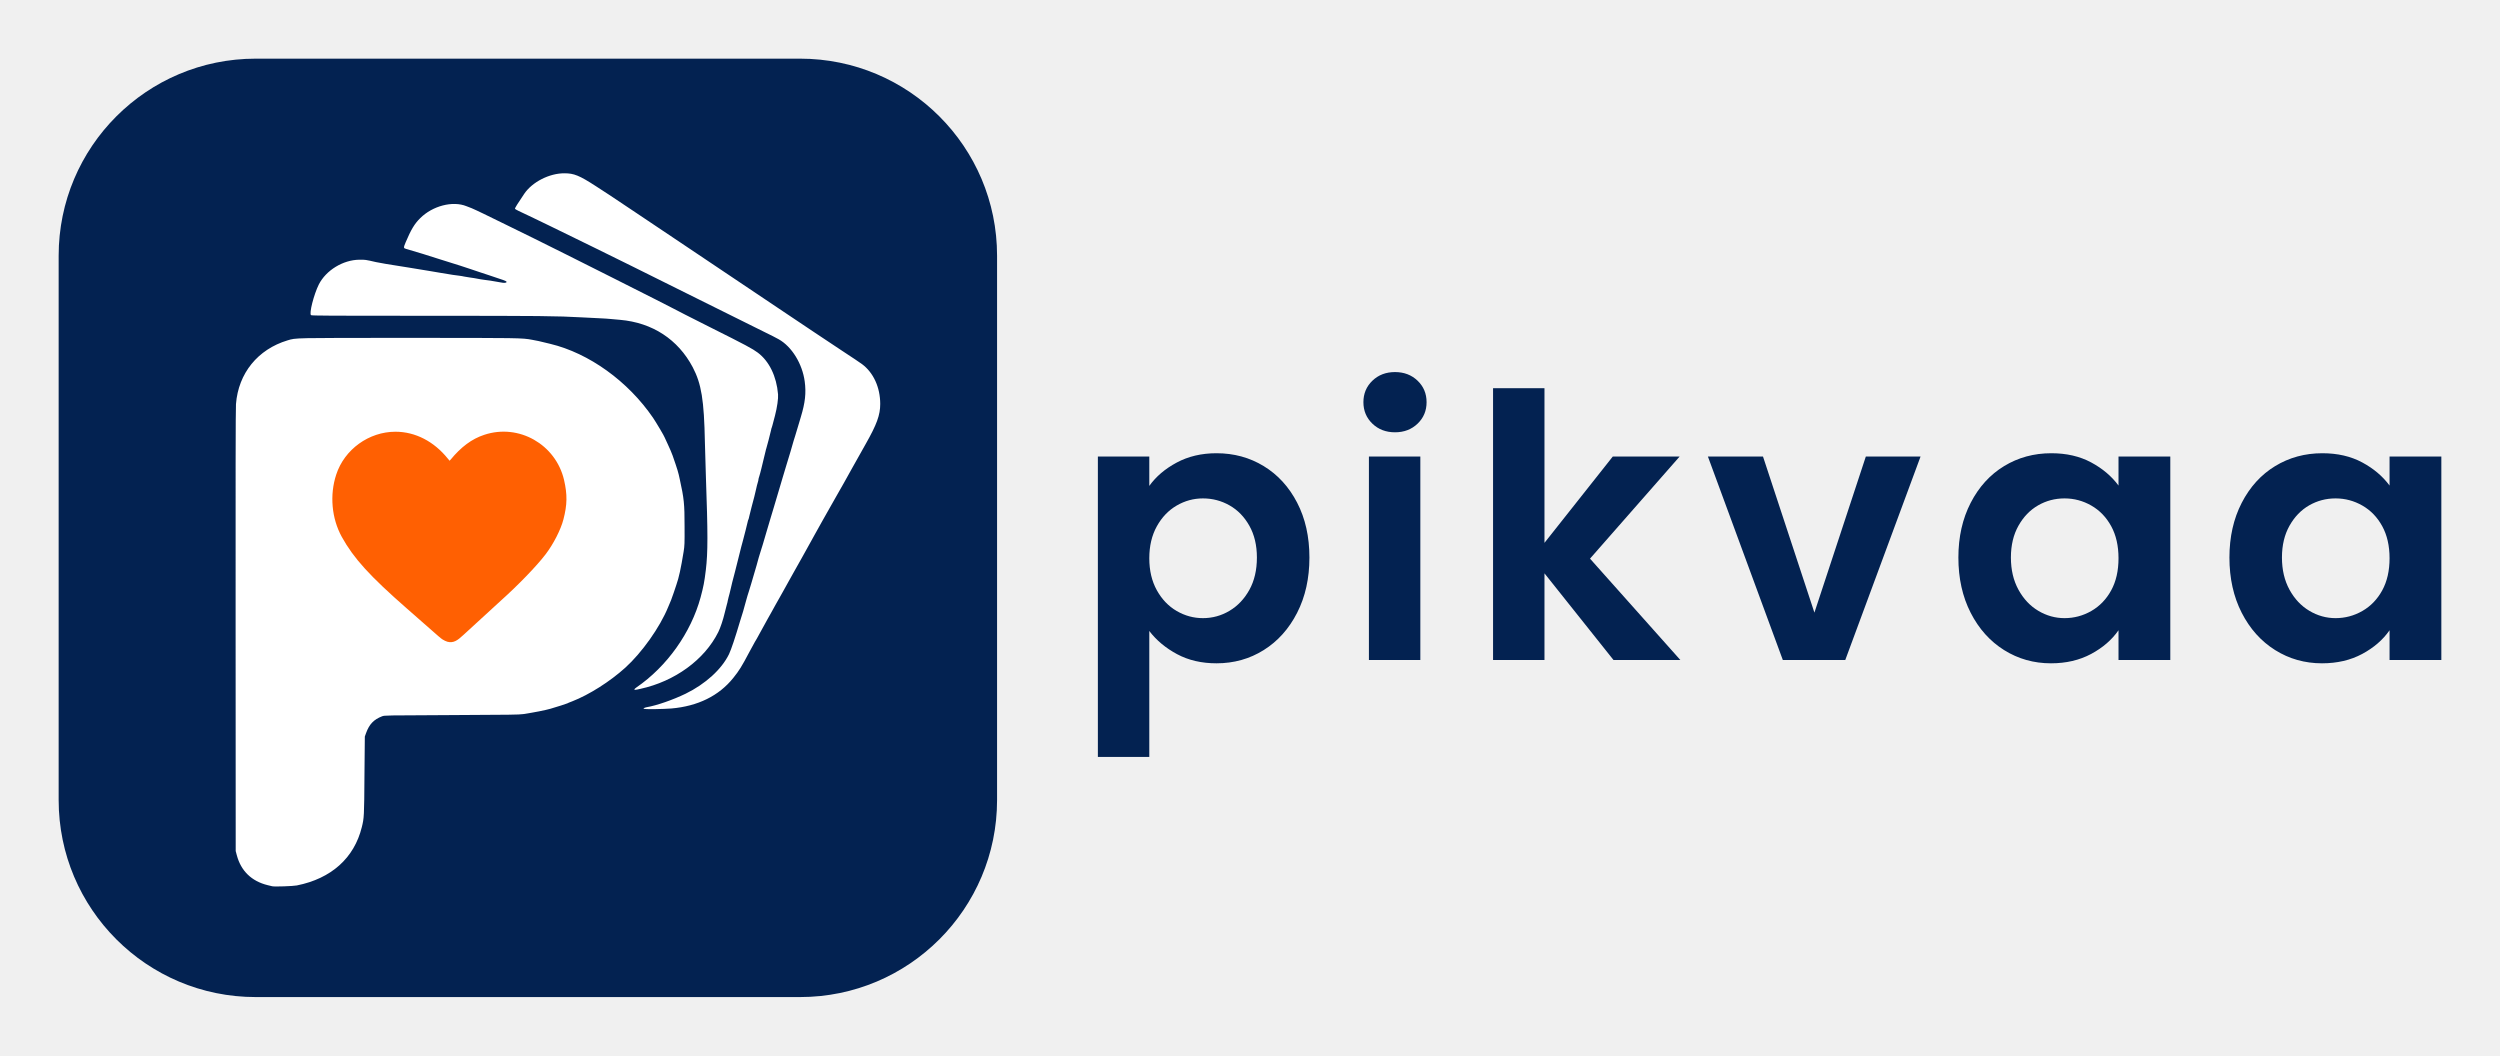
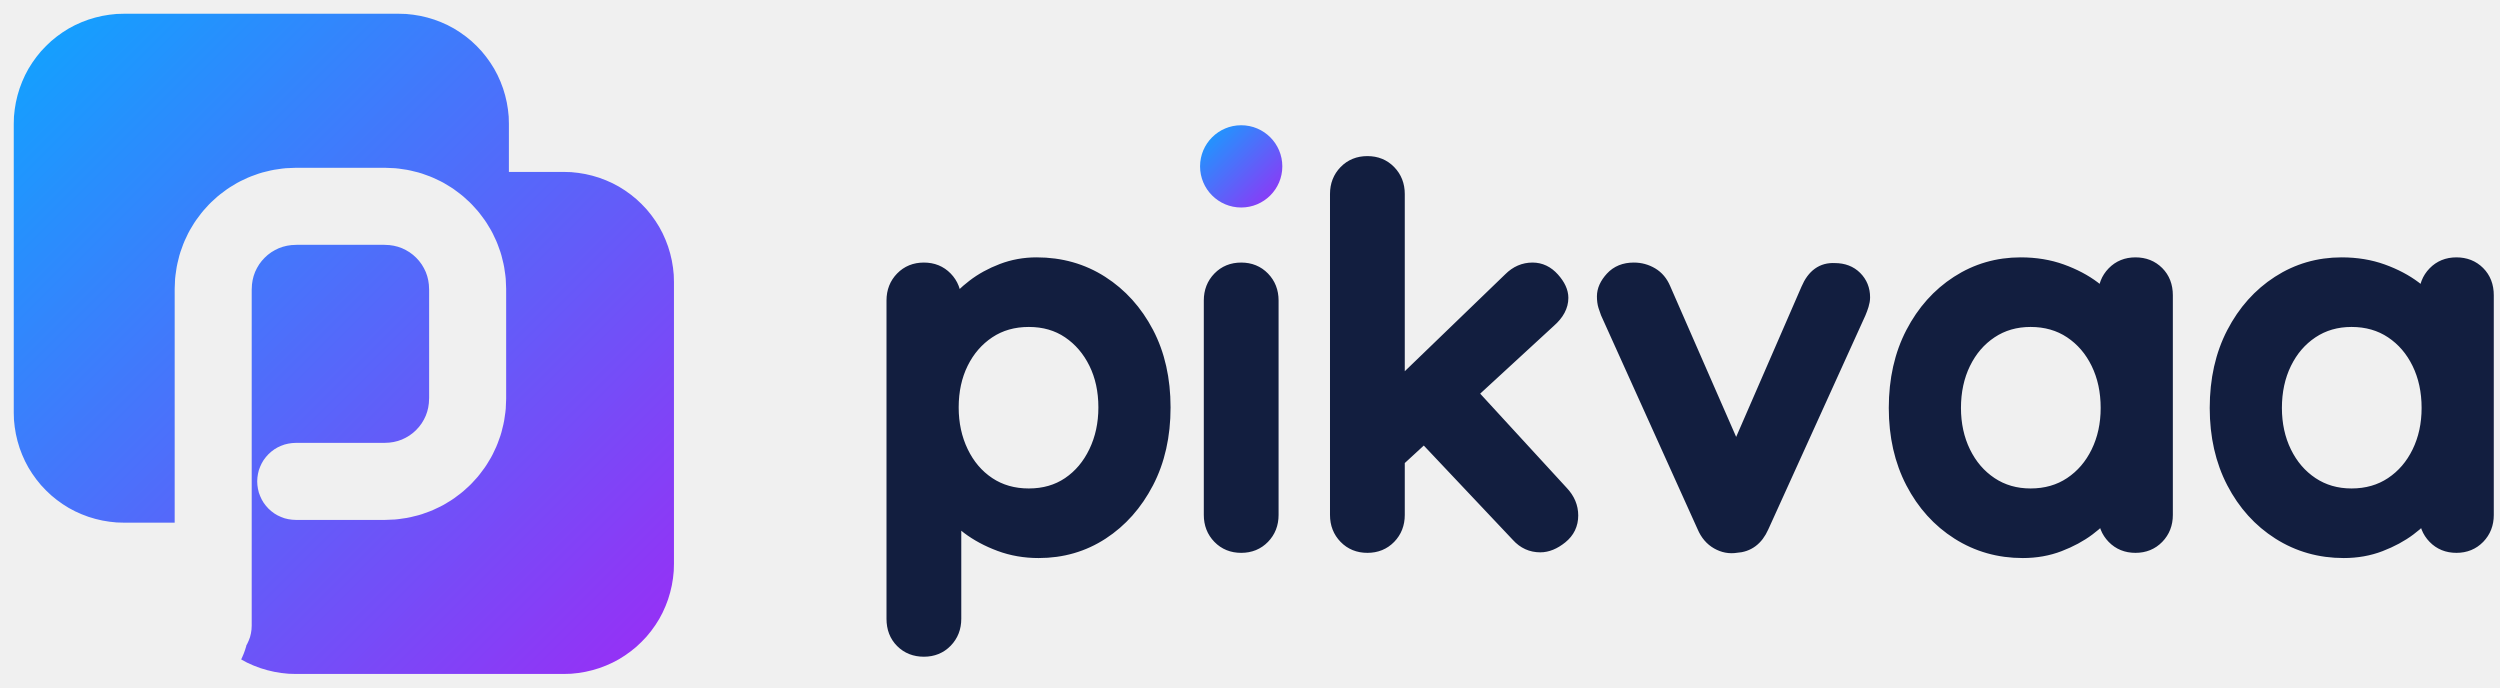
- <svg xmlns="http://www.w3.org/2000/svg" viewBox="0 0 2728 1152" width="2728" height="1152">
-   <g transform="translate(64 64)">
-     <rect width="1024" height="1024" rx="215" fill="#032251" />
-     <path d="M233.1 903.1C232.6 902.9 230.3 902.4 228.1 901.9C210.5 897.6 198.9 886.3 194.4 869.2L193.2 864.7L193.1 624.0C193.0 462.4 193.1 381.2 193.5 376.9C196.1 343.3 217.3 317.2 249.8 307.4C259.3 304.6 254.5 304.7 381.9 304.7C502.9 304.7 505.7 304.7 516.7 306.8C522.0 307.7 523.7 308.1 536.4 311.2C578.8 321.4 621.3 352.0 648.6 391.9C651.7 396.4 661.2 412.5 661.2 413.2C661.2 413.3 662.8 416.8 664.8 421.0C666.8 425.1 669.1 430.7 670.0 433.2C675.4 448.8 676.2 451.4 677.8 459.1C682.4 480.0 683.0 486.0 683.0 510.0C683.1 529.5 683.0 531.4 682.0 537.8C679.0 556.3 676.8 566.4 674.0 574.3C673.5 575.6 672.3 579.3 671.3 582.4C670.3 585.5 668.9 589.3 668.3 590.8C667.7 592.3 666.2 595.7 665.1 598.4C656.1 620.5 636.5 648.1 618.3 664.6C601.6 679.7 578.9 694.1 560.4 701.3C557.7 702.3 555.3 703.3 555.1 703.5C554.6 703.9 543.4 707.4 536.6 709.4C530.6 711.1 519.5 713.3 507.1 715.2C501.9 715.9 494.6 716.0 428.6 716.3C355.9 716.6 355.7 716.6 353.0 717.6C343.9 721.1 339.0 726.2 335.5 735.8L334.1 739.7L333.7 781.8C333.4 826.6 333.3 828.7 330.8 838.6C322.5 872.3 297.5 894.7 259.9 902.2C255.9 903.0 235.6 903.7 233.1 903.1ZM639.0 709.5C637.8 709.1 637.8 709.1 638.8 708.6C639.3 708.3 640.7 707.9 641.7 707.7C652.8 705.8 670.2 699.7 684.1 693.0C705.8 682.4 723.5 666.3 731.5 649.8C733.9 644.8 738.3 631.6 743.6 613.7C744.4 611.2 745.8 606.5 746.9 603.1C747.9 599.7 749.4 594.4 750.2 591.2C751.0 588.1 752.4 583.6 753.2 581.2C754.0 578.7 755.1 575.1 755.7 573.0C756.3 571.0 757.2 567.9 757.7 566.2C759.3 561.0 760.5 556.8 761.6 552.9C763.4 546.0 764.7 541.8 765.5 539.3C766.0 538.0 767.3 533.8 768.4 530.0C769.5 526.2 771.5 519.3 772.9 514.7C774.3 510.1 776.1 504.0 776.9 501.2C777.7 498.3 779.3 493.1 780.4 489.6C782.6 482.3 783.1 480.6 785.0 474.1C785.7 471.5 786.6 468.5 787.0 467.4C787.3 466.4 788.6 461.9 789.9 457.6C791.2 453.3 793.1 447.0 794.1 443.6C795.2 440.2 797.2 433.5 798.6 428.8C799.9 424.1 801.5 418.7 802.0 417.0C802.6 415.2 803.3 412.8 803.7 411.6C805.1 406.9 807.0 400.4 808.0 397.3C808.5 395.5 809.4 392.7 809.9 390.9C814.6 375.4 815.8 364.8 814.1 352.2C811.5 332.9 800.0 314.2 785.7 306.2C782.9 304.6 776.2 301.2 771.0 298.7C765.7 296.1 732.4 279.6 697.1 262.0C635.1 231.2 604.9 216.1 585.1 206.5C575.2 201.7 559.7 194.1 536.6 182.8C528.9 179.0 519.6 174.5 515.9 172.8C502.0 166.4 498.2 164.4 497.9 163.8C497.7 163.2 501.1 157.7 508.1 147.4C516.8 134.6 535.5 125.0 551.9 125.1C562.3 125.1 568.1 127.4 586.3 139.2C599.4 147.7 596.2 145.5 629.2 167.6C643.7 177.3 668.8 194.2 685.0 205.0C718.5 227.4 760.2 255.4 786.5 273.1C806.0 286.2 846.8 313.5 854.2 318.3C866.7 326.5 874.3 331.6 876.6 333.3C889.1 342.6 896.5 358.7 896.5 376.8C896.5 389.0 892.7 399.2 880.7 420.4C877.6 425.8 871.0 437.5 865.2 448.0C859.0 459.3 854.5 467.2 848.6 477.5C845.1 483.6 841.4 490.1 840.5 491.8C839.5 493.6 836.0 499.8 832.7 505.6C829.4 511.4 825.9 517.7 824.9 519.6C823.9 521.5 821.5 525.7 819.7 529.0C817.9 532.2 814.0 539.2 811.1 544.5C808.2 549.8 804.9 555.5 803.9 557.3C802.9 559.1 799.9 564.4 797.3 569.1C794.7 573.8 791.5 579.5 790.3 581.7C789.0 583.8 787.4 586.8 786.6 588.3C785.7 589.8 783.8 593.2 782.3 595.9C780.7 598.6 778.4 602.9 777.1 605.3C775.8 607.7 774.2 610.5 773.6 611.5C773.0 612.4 771.7 614.8 770.8 616.6C769.8 618.5 768.6 620.7 768.1 621.5C767.6 622.4 765.9 625.5 764.3 628.4C762.7 631.4 760.7 635.0 759.8 636.3C759.0 637.7 756.3 642.6 753.8 647.3C745.2 663.6 742.6 667.7 736.2 675.7C720.5 695.3 697.5 706.6 668.6 709.1C659.4 709.8 641.1 710.1 639.0 709.5ZM628.2 688.2C628.2 688.0 629.2 687.0 630.5 686.1C663.8 663.3 690.0 626.4 700.5 587.8C703.7 575.8 704.6 571.2 706.2 558.0C708.5 538.7 708.5 519.0 706.2 453.7C705.8 442.3 705.4 426.7 705.2 419.0C704.3 372.3 701.4 354.9 691.9 336.7C675.8 306.3 647.9 288.1 612.6 285.0C609.6 284.8 605.1 284.4 602.6 284.1C600.0 283.8 594.6 283.5 590.5 283.3C586.5 283.2 577.5 282.7 570.6 282.3C543.8 280.8 526.9 280.6 402.6 280.6C296.2 280.6 276.2 280.5 275.4 279.9C273.1 278.3 278.5 257.2 283.9 246.4C291.8 230.9 310.3 219.6 328.1 219.4C334.5 219.3 335.0 219.4 346.3 222.0C348.5 222.5 353.4 223.4 357.2 224.0C365.2 225.2 374.0 226.6 382.2 228.0C393.6 229.9 399.6 230.9 405.9 231.9C409.4 232.5 414.7 233.3 417.7 233.9C429.8 235.9 432.7 236.4 436.7 236.8C439.0 237.1 441.6 237.5 442.6 237.8C443.5 238.0 446.3 238.5 448.7 238.8C451.1 239.1 453.3 239.4 453.5 239.5C453.6 239.6 456.9 240.2 460.6 240.8C464.4 241.3 470.3 242.2 473.8 242.7C477.4 243.3 481.2 243.9 482.5 244.2C485.3 244.8 487.4 244.8 488.4 244.2C489.7 243.3 488.0 242.4 480.5 240.0C476.6 238.7 471.5 237.0 469.2 236.2C466.9 235.4 462.7 234.0 459.8 233.1C457.0 232.2 452.4 230.7 449.7 229.7C447.0 228.8 441.8 227.1 438.2 225.9C427.5 222.6 419.6 220.1 414.0 218.3C405.0 215.3 390.5 210.9 379.1 207.6C376.2 206.8 376.2 206.3 378.6 200.5C384.5 186.6 388.3 180.2 394.5 174.1C408.0 160.6 430.0 154.9 445.0 161.0C446.3 161.5 448.8 162.5 450.7 163.2C452.6 164.0 458.5 166.7 463.8 169.3C469.0 171.8 481.2 177.8 490.8 182.5C500.4 187.3 513.1 193.4 518.9 196.3C547.4 210.3 670.6 272.3 671.8 273.2C672.0 273.5 689.5 282.3 710.5 292.9C750.5 312.9 757.1 316.5 762.9 320.8C775.3 330.1 783.4 346.6 785.0 366.3C785.4 370.7 784.0 380.6 781.7 389.4C778.7 401.0 778.3 402.3 778.1 402.7C777.9 402.9 777.6 404.1 777.4 405.3C776.6 408.9 772.5 424.8 772.2 425.3C772.1 425.6 771.7 426.7 771.5 427.9C771.2 429.1 770.4 432.6 769.6 435.7C768.8 438.8 767.5 444.0 766.8 447.3C766.0 450.5 765.0 454.4 764.5 455.8C764.0 457.2 763.6 458.8 763.6 459.3C763.6 459.9 763.3 461.2 762.9 462.4C762.5 463.5 761.6 467.2 760.9 470.4C760.2 473.6 759.4 477.1 759.1 478.0C758.0 481.8 754.1 497.1 753.6 499.4C753.4 500.8 752.9 502.3 752.7 502.8C752.4 503.2 752.0 504.6 751.8 505.7C751.6 506.9 750.6 510.9 749.6 514.7C748.6 518.5 747.3 523.4 746.8 525.5C746.2 527.7 745.3 531.0 744.8 532.9C744.3 534.8 742.8 540.9 741.4 546.5C740.0 552.0 738.5 558.1 738.0 560.0C735.1 571.0 734.5 573.3 733.3 578.7C732.6 582.0 731.5 586.0 731.0 587.8C730.5 589.5 730.1 591.2 730.1 591.6C730.1 592.0 729.7 593.9 729.1 595.8C728.6 597.8 727.6 601.8 726.8 604.8C725.1 612.2 722.0 621.3 719.8 625.7C704.8 655.9 672.4 679.5 634.7 687.7C629.6 688.9 628.2 689.0 628.2 688.2ZM432.5 632.6C434.5 631.6 437.8 628.9 442.8 624.2C446.9 620.4 454.5 613.3 459.8 608.6C477.9 592.1 488.1 582.7 494.9 576.0C498.7 572.4 501.9 569.3 502.2 569.2C503.2 568.8 520.6 550.0 525.2 544.3C543.1 522.0 551.4 501.5 551.4 479.4C551.4 452.7 539.1 430.8 516.9 417.9C499.4 407.6 476.5 406.9 457.6 416.0C448.7 420.3 439.0 428.2 430.8 437.9C428.8 440.2 426.9 442.1 426.6 442.1C426.2 442.1 424.7 440.5 423.1 438.6C408.6 420.4 388.0 409.6 367.6 409.6C340.0 409.6 314.1 428.3 305.3 454.7C296.7 480.6 301.3 507.2 318.7 532.9C332.0 552.6 348.4 568.8 403.9 617.6C417.8 629.8 419.1 630.8 422.2 632.6C425.5 634.6 428.6 634.6 432.5 632.6Z" fill="#FFFFFF" fill-rule="evenodd" />
-     <path d="M425.2 632.9C424.0 632.5 422.0 631.7 420.9 630.9C418.5 629.2 418.7 629.4 401.1 613.9C393.5 607.3 385.1 599.9 382.3 597.4C342.1 562.2 324.7 543.1 312.0 520.1C301.4 500.8 299.2 476.3 306.2 455.0C314.7 428.9 340.1 410.6 367.5 410.6C388.0 410.6 407.4 420.6 421.9 438.6C423.9 441.2 426.0 443.4 426.4 443.5C426.9 443.6 428.4 442.1 430.4 439.8C441.5 426.3 452.7 418.0 465.5 413.8C501.1 401.9 539.5 423.6 548.1 460.6C551.6 475.9 551.5 486.3 547.4 502.0C544.7 512.5 536.8 528.0 528.6 538.7C519.1 551.2 498.8 572.2 480.2 588.8C474.1 594.3 444.6 621.3 439.3 626.3C432.6 632.6 429.6 634.0 425.2 632.9Z" fill="#FF6002" stroke="#FF6002" stroke-width="7" stroke-linejoin="round" />
-     <path transform="translate(1134 342.0) scale(0.4007634) translate(-69 784)" d="M392 -563Q463 -563 520.5 -528.0Q578 -493 611.5 -428.5Q645 -364 645 -279Q645 -194 611.5 -128.5Q578 -63 520.5 -27.0Q463 9 392 9Q331 9 284.5 -16.0Q238 -41 209 -79V264H69V-554H209V-474Q236 -512 283.5 -537.5Q331 -563 392 -563ZM355 -440Q317 -440 283.5 -420.5Q250 -401 229.5 -364.0Q209 -327 209 -277Q209 -227 229.5 -190.0Q250 -153 283.5 -133.5Q317 -114 355 -114Q394 -114 427.5 -134.0Q461 -154 481.5 -191.0Q502 -228 502 -279Q502 -329 481.5 -365.5Q461 -402 427.5 -421.0Q394 -440 355 -440Z M792 -702Q792 -737 816.5 -760.5Q841 -784 878 -784Q915 -784 939.5 -760.5Q964 -737 964 -702Q964 -667 939.5 -643.5Q915 -620 878 -620Q841 -620 816.5 -643.5Q792 -667 792 -702ZM947 -554V0H807V-554Z M1473 0 1285 -236V0H1145V-740H1285V-319L1471 -554H1653L1409 -276L1655 0Z M2020 -129 2160 -554H2309L2104 0H1934L1730 -554H1880Z M2665 -563Q2727 -563 2773.5 -538.0Q2820 -513 2848 -475V-554H2989V0H2848V-81Q2821 -42 2773.5 -16.5Q2726 9 2664 9Q2594 9 2536.5 -27.0Q2479 -63 2445.5 -128.5Q2412 -194 2412 -279Q2412 -363 2445.5 -428.0Q2479 -493 2536.5 -528.0Q2594 -563 2665 -563ZM2701 -440Q2662 -440 2629.0 -421.0Q2596 -402 2575.5 -365.5Q2555 -329 2555 -279Q2555 -229 2575.5 -191.5Q2596 -154 2629.5 -134.0Q2663 -114 2701 -114Q2740 -114 2774.0 -133.5Q2808 -153 2828.0 -189.5Q2848 -226 2848 -277Q2848 -328 2828.0 -364.5Q2808 -401 2774.0 -420.5Q2740 -440 2701 -440Z M3403 -563Q3465 -563 3511.5 -538.0Q3558 -513 3586 -475V-554H3727V0H3586V-81Q3559 -42 3511.5 -16.5Q3464 9 3402 9Q3332 9 3274.5 -27.0Q3217 -63 3183.5 -128.5Q3150 -194 3150 -279Q3150 -363 3183.5 -428.0Q3217 -493 3274.5 -528.0Q3332 -563 3403 -563ZM3439 -440Q3400 -440 3367.0 -421.0Q3334 -402 3313.5 -365.5Q3293 -329 3293 -279Q3293 -229 3313.5 -191.5Q3334 -154 3367.5 -134.0Q3401 -114 3439 -114Q3478 -114 3512.0 -133.5Q3546 -153 3566.0 -189.5Q3586 -226 3586 -277Q3586 -328 3566.0 -364.5Q3546 -401 3512.0 -420.5Q3478 -440 3439 -440Z" fill="#032251" />
+ <svg xmlns="http://www.w3.org/2000/svg" viewBox="0 0 4814 1324" width="4814" height="1324">
+   <defs>
+     <linearGradient id="pg" x1="0" y1="0" x2="1" y2="1">
+       <stop offset="0" stop-color="#0EA5FF" />
+       <stop offset="1" stop-color="#9B2CF5" />
+     </linearGradient>
+     <linearGradient id="pgd" x1="0" y1="0" x2="1" y2="1">
+       <stop offset="0" stop-color="#0EA5FF" />
+       <stop offset="1" stop-color="#9B2CF5" />
+     </linearGradient>
+   </defs>
+   <g transform="scale(13.2425)">
+     <path fill="url(#pg)" fill-rule="evenodd" d="M16.95 2.03 L15.91 2.14 L14.88 2.31 L13.86 2.55 L12.86 2.85 L11.88 3.22 L10.92 3.65 L10.00 4.14 L9.11 4.70 L8.26 5.31 L7.45 5.97 L6.69 6.69 L5.97 7.45 L5.31 8.26 L4.70 9.11 L4.14 10.00 L3.65 10.92 L3.22 11.88 L2.85 12.86 L2.55 13.86 L2.31 14.88 L2.14 15.91 L2.03 16.95 L2.00 18.00 L2.00 60.00 L2.03 61.05 L2.14 62.09 L2.31 63.12 L2.55 64.14 L2.85 65.14 L3.22 66.12 L3.65 67.08 L4.14 68.00 L4.70 68.89 L5.31 69.74 L5.97 70.55 L6.69 71.31 L7.45 72.03 L8.26 72.69 L9.11 73.30 L10.00 73.86 L10.92 74.35 L11.88 74.78 L12.86 75.15 L13.86 75.45 L14.88 75.69 L15.91 75.86 L16.95 75.97 L18.00 76.00 L25.40 76.00 L25.40 42.00 L25.41 41.73 L25.46 40.55 L25.52 40.00 L25.69 38.84 L25.80 38.30 L26.08 37.16 L26.24 36.63 L26.64 35.52 L26.85 35.01 L27.35 33.95 L27.61 33.46 L28.22 32.45 L28.52 32.00 L29.23 31.05 L29.57 30.63 L30.37 29.75 L30.75 29.37 L31.63 28.57 L32.05 28.23 L33.00 27.52 L33.45 27.22 L34.46 26.61 L34.95 26.35 L36.01 25.85 L36.52 25.64 L37.63 25.24 L38.16 25.08 L39.30 24.80 L39.84 24.69 L41.00 24.52 L41.55 24.46 L42.73 24.41 L43.00 24.40 L56.00 24.40 L56.27 24.41 L57.45 24.46 L58.00 24.52 L59.16 24.69 L59.70 24.80 L60.84 25.08 L61.37 25.24 L62.48 25.64 L62.99 25.85 L64.05 26.35 L64.54 26.61 L65.55 27.22 L66.00 27.52 L66.95 28.23 L67.37 28.57 L68.25 29.37 L68.63 29.75 L69.43 30.63 L69.77 31.05 L70.48 32.00 L70.78 32.45 L71.39 33.46 L71.65 33.95 L72.15 35.01 L72.36 35.52 L72.76 36.63 L72.92 37.16 L73.20 38.30 L73.31 38.84 L73.48 40.00 L73.54 40.55 L73.59 41.73 L73.60 42.00 L73.60 58.00 L73.59 58.27 L73.54 59.45 L73.48 60.00 L73.31 61.16 L73.20 61.70 L72.92 62.84 L72.76 63.37 L72.36 64.48 L72.15 64.99 L71.65 66.05 L71.39 66.54 L70.78 67.55 L70.48 68.00 L69.77 68.95 L69.43 69.37 L68.63 70.25 L68.25 70.63 L67.37 71.43 L66.95 71.77 L66.00 72.48 L65.55 72.78 L64.54 73.39 L64.05 73.65 L62.99 74.15 L62.48 74.36 L61.37 74.76 L60.84 74.92 L59.70 75.20 L59.16 75.31 L58.00 75.48 L57.45 75.54 L56.27 75.59 L56.00 75.60 L43.00 75.60 L42.45 75.57 L41.91 75.49 L41.37 75.36 L40.86 75.17 L40.36 74.94 L39.89 74.66 L39.45 74.33 L39.04 73.96 L38.67 73.55 L38.34 73.11 L38.06 72.64 L37.83 72.14 L37.64 71.63 L37.51 71.09 L37.43 70.55 L37.40 70.00 L37.43 69.45 L37.51 68.91 L37.64 68.37 L37.83 67.86 L38.06 67.36 L38.34 66.89 L38.67 66.45 L39.04 66.04 L39.45 65.67 L39.89 65.34 L40.36 65.06 L40.86 64.83 L41.37 64.64 L41.91 64.51 L42.45 64.43 L43.00 64.40 L55.86 64.40 L56.63 64.36 L57.25 64.27 L57.86 64.12 L58.45 63.91 L59.01 63.64 L59.55 63.32 L60.06 62.94 L60.52 62.52 L60.94 62.06 L61.32 61.55 L61.64 61.01 L61.91 60.45 L62.12 59.86 L62.27 59.25 L62.36 58.63 L62.40 57.86 L62.40 42.14 L62.36 41.37 L62.27 40.75 L62.12 40.14 L61.91 39.55 L61.64 38.99 L61.32 38.45 L60.94 37.94 L60.52 37.48 L60.06 37.06 L59.55 36.68 L59.01 36.36 L58.45 36.09 L57.86 35.88 L57.25 35.73 L56.63 35.64 L55.86 35.60 L43.14 35.60 L42.37 35.64 L41.75 35.73 L41.14 35.88 L40.55 36.09 L39.99 36.36 L39.45 36.68 L38.94 37.06 L38.48 37.48 L38.06 37.94 L37.68 38.45 L37.36 38.99 L37.09 39.55 L36.88 40.14 L36.73 40.75 L36.64 41.37 L36.60 42.14 L36.60 91.00 L36.57 91.55 L36.49 92.09 L36.36 92.63 L36.17 93.14 L35.94 93.64 L35.83 93.82 L35.79 94.01 L35.64 94.49 L35.44 95.05 L35.24 95.52 L35.07 95.89 L35.92 96.35 L36.88 96.78 L37.86 97.15 L38.86 97.45 L39.88 97.69 L40.91 97.86 L41.95 97.97 L43.00 98.00 L82.00 98.00 L83.05 97.97 L84.09 97.86 L85.12 97.69 L86.14 97.45 L87.14 97.15 L88.12 96.78 L89.08 96.35 L90.00 95.86 L90.89 95.30 L91.74 94.69 L92.55 94.03 L93.31 93.31 L94.03 92.55 L94.69 91.74 L95.30 90.89 L95.86 90.00 L96.35 89.08 L96.78 88.12 L97.15 87.14 L97.45 86.14 L97.69 85.12 L97.86 84.09 L97.97 83.05 L98.00 82.00 L98.00 41.00 L97.97 39.95 L97.86 38.91 L97.69 37.88 L97.45 36.86 L97.15 35.86 L96.78 34.88 L96.35 33.92 L95.86 33.00 L95.30 32.11 L94.69 31.26 L94.03 30.45 L93.31 29.69 L92.55 28.97 L91.74 28.31 L90.89 27.70 L90.00 27.14 L89.08 26.65 L88.12 26.22 L87.14 25.85 L86.14 25.55 L85.12 25.31 L84.09 25.14 L83.05 25.03 L82.00 25.00 L74.00 25.00 L74.00 18.00 L73.97 16.95 L73.86 15.91 L73.69 14.88 L73.45 13.86 L73.15 12.86 L72.78 11.88 L72.35 10.92 L71.86 10.00 L71.30 9.11 L70.69 8.26 L70.03 7.45 L69.31 6.69 L68.55 5.97 L67.74 5.31 L66.89 4.70 L66.00 4.14 L65.08 3.65 L64.12 3.22 L63.14 2.85 L62.14 2.55 L61.12 2.31 L60.09 2.14 L59.05 2.03 L58.00 2.00 L18.00 2.00 L16.95 2.03Z" />
+   </g>
+   <g transform="translate(1695.04,217.177)">
+     <g transform="translate(-41,835.4)">
+       <path d="M342 -545Q412 -545 467.5 -509.5Q523 -474 555.5 -412.0Q588 -350 588 -268Q588 -186 555.5 -123.5Q523 -61 468.5 -25.5Q414 10 346 10Q306 10 271.0 -3.0Q236 -16 209.5 -36.0Q183 -56 168.5 -76.5Q154 -97 154 -111L185 -124V139Q185 165 168.0 182.5Q151 200 125 200Q99 200 82.0 183.0Q65 166 65 139V-474Q65 -500 82.0 -517.5Q99 -535 125 -535Q151 -535 168.0 -517.5Q185 -500 185 -474V-425L168 -434Q168 -447 182.0 -465.5Q196 -484 220.0 -502.5Q244 -521 275.5 -533.0Q307 -545 342 -545ZM327 -435Q283 -435 250.0 -413.0Q217 -391 198.5 -353.5Q180 -316 180 -268Q180 -221 198.5 -182.5Q217 -144 250.0 -122.0Q283 -100 327 -100Q371 -100 403.5 -122.0Q436 -144 454.5 -182.5Q473 -221 473 -268Q473 -316 454.5 -353.5Q436 -391 403.5 -413.0Q371 -435 327 -435ZM796 -61Q796 -35 779.0 -17.5Q762 0 736 0Q710 0 693.0 -17.5Q676 -35 676 -61V-474Q676 -500 693.0 -517.5Q710 -535 736 -535Q762 -535 779.0 -517.5Q796 -500 796 -474ZM979 0Q953 0 936.0 -17.5Q919 -35 919 -61V-679Q919 -705 936.0 -722.5Q953 -740 979 -740Q1005 -740 1022.0 -722.5Q1039 -705 1039 -679V-61Q1039 -35 1022.0 -17.5Q1005 0 979 0ZM1297 -535Q1320 -535 1337.0 -516.0Q1354 -497 1354 -479Q1354 -455 1330 -434L1029 -157L1024 -295L1253 -516Q1272 -535 1297 -535ZM1312 -1Q1286 -1 1268 -21L1083 -217L1174 -301L1354 -105Q1373 -85 1373 -60Q1373 -34 1352.5 -17.5Q1332 -1 1312 -1ZM1492 -535Q1511 -535 1527.0 -525.5Q1543 -516 1551 -497L1698 -161L1676 -151L1826 -496Q1843 -536 1879 -534Q1904 -534 1919.5 -518.5Q1935 -503 1935 -480Q1935 -473 1932.5 -465.0Q1930 -457 1927 -450L1740 -38Q1724 -2 1689 0Q1670 3 1652.5 -7.0Q1635 -17 1626 -38L1440 -450Q1438 -455 1435.5 -463.0Q1433 -471 1433 -482Q1433 -500 1449.0 -517.5Q1465 -535 1492 -535ZM2458 -545Q2484 -545 2501.0 -528.0Q2518 -511 2518 -484V-61Q2518 -35 2501.0 -17.5Q2484 0 2458 0Q2432 0 2415.0 -17.5Q2398 -35 2398 -61V-110L2420 -101Q2420 -88 2406.0 -69.5Q2392 -51 2368.0 -33.0Q2344 -15 2311.5 -2.5Q2279 10 2241 10Q2172 10 2116.0 -25.5Q2060 -61 2027.5 -123.5Q1995 -186 1995 -267Q1995 -349 2027.5 -411.5Q2060 -474 2115.0 -509.5Q2170 -545 2237 -545Q2280 -545 2316.0 -532.0Q2352 -519 2378.5 -499.0Q2405 -479 2419.5 -458.5Q2434 -438 2434 -424L2398 -411V-484Q2398 -510 2415.0 -527.5Q2432 -545 2458 -545ZM2256 -100Q2300 -100 2333.0 -122.0Q2366 -144 2384.5 -182.0Q2403 -220 2403 -267Q2403 -315 2384.5 -353.0Q2366 -391 2333.0 -413.0Q2300 -435 2256 -435Q2213 -435 2180.0 -413.0Q2147 -391 2128.5 -353.0Q2110 -315 2110 -267Q2110 -220 2128.5 -182.0Q2147 -144 2180.0 -122.0Q2213 -100 2256 -100ZM3076 -545Q3102 -545 3119.0 -528.0Q3136 -511 3136 -484V-61Q3136 -35 3119.0 -17.5Q3102 0 3076 0Q3050 0 3033.0 -17.5Q3016 -35 3016 -61V-110L3038 -101Q3038 -88 3024.0 -69.5Q3010 -51 2986.0 -33.0Q2962 -15 2929.5 -2.5Q2897 10 2859 10Q2790 10 2734.0 -25.5Q2678 -61 2645.5 -123.5Q2613 -186 2613 -267Q2613 -349 2645.5 -411.5Q2678 -474 2733.0 -509.5Q2788 -545 2855 -545Q2898 -545 2934.0 -532.0Q2970 -519 2996.5 -499.0Q3023 -479 3037.5 -458.5Q3052 -438 3052 -424L3016 -411V-484Q3016 -510 3033.0 -527.5Q3050 -545 3076 -545ZM2874 -100Q2918 -100 2951.0 -122.0Q2984 -144 3002.5 -182.0Q3021 -220 3021 -267Q3021 -315 3002.5 -353.0Q2984 -391 2951.0 -413.0Q2918 -435 2874 -435Q2831 -435 2798.0 -413.0Q2765 -391 2746.5 -353.0Q2728 -315 2728 -267Q2728 -220 2746.5 -182.0Q2765 -144 2798.0 -122.0Q2831 -100 2874 -100Z" fill="#121E3F" stroke="#121E3F" stroke-width="24" stroke-linejoin="round" />
+       <circle cx="736.0" cy="-732.2" r="79.2" fill="url(#pgd)" />
+     </g>
  </g>
</svg>
